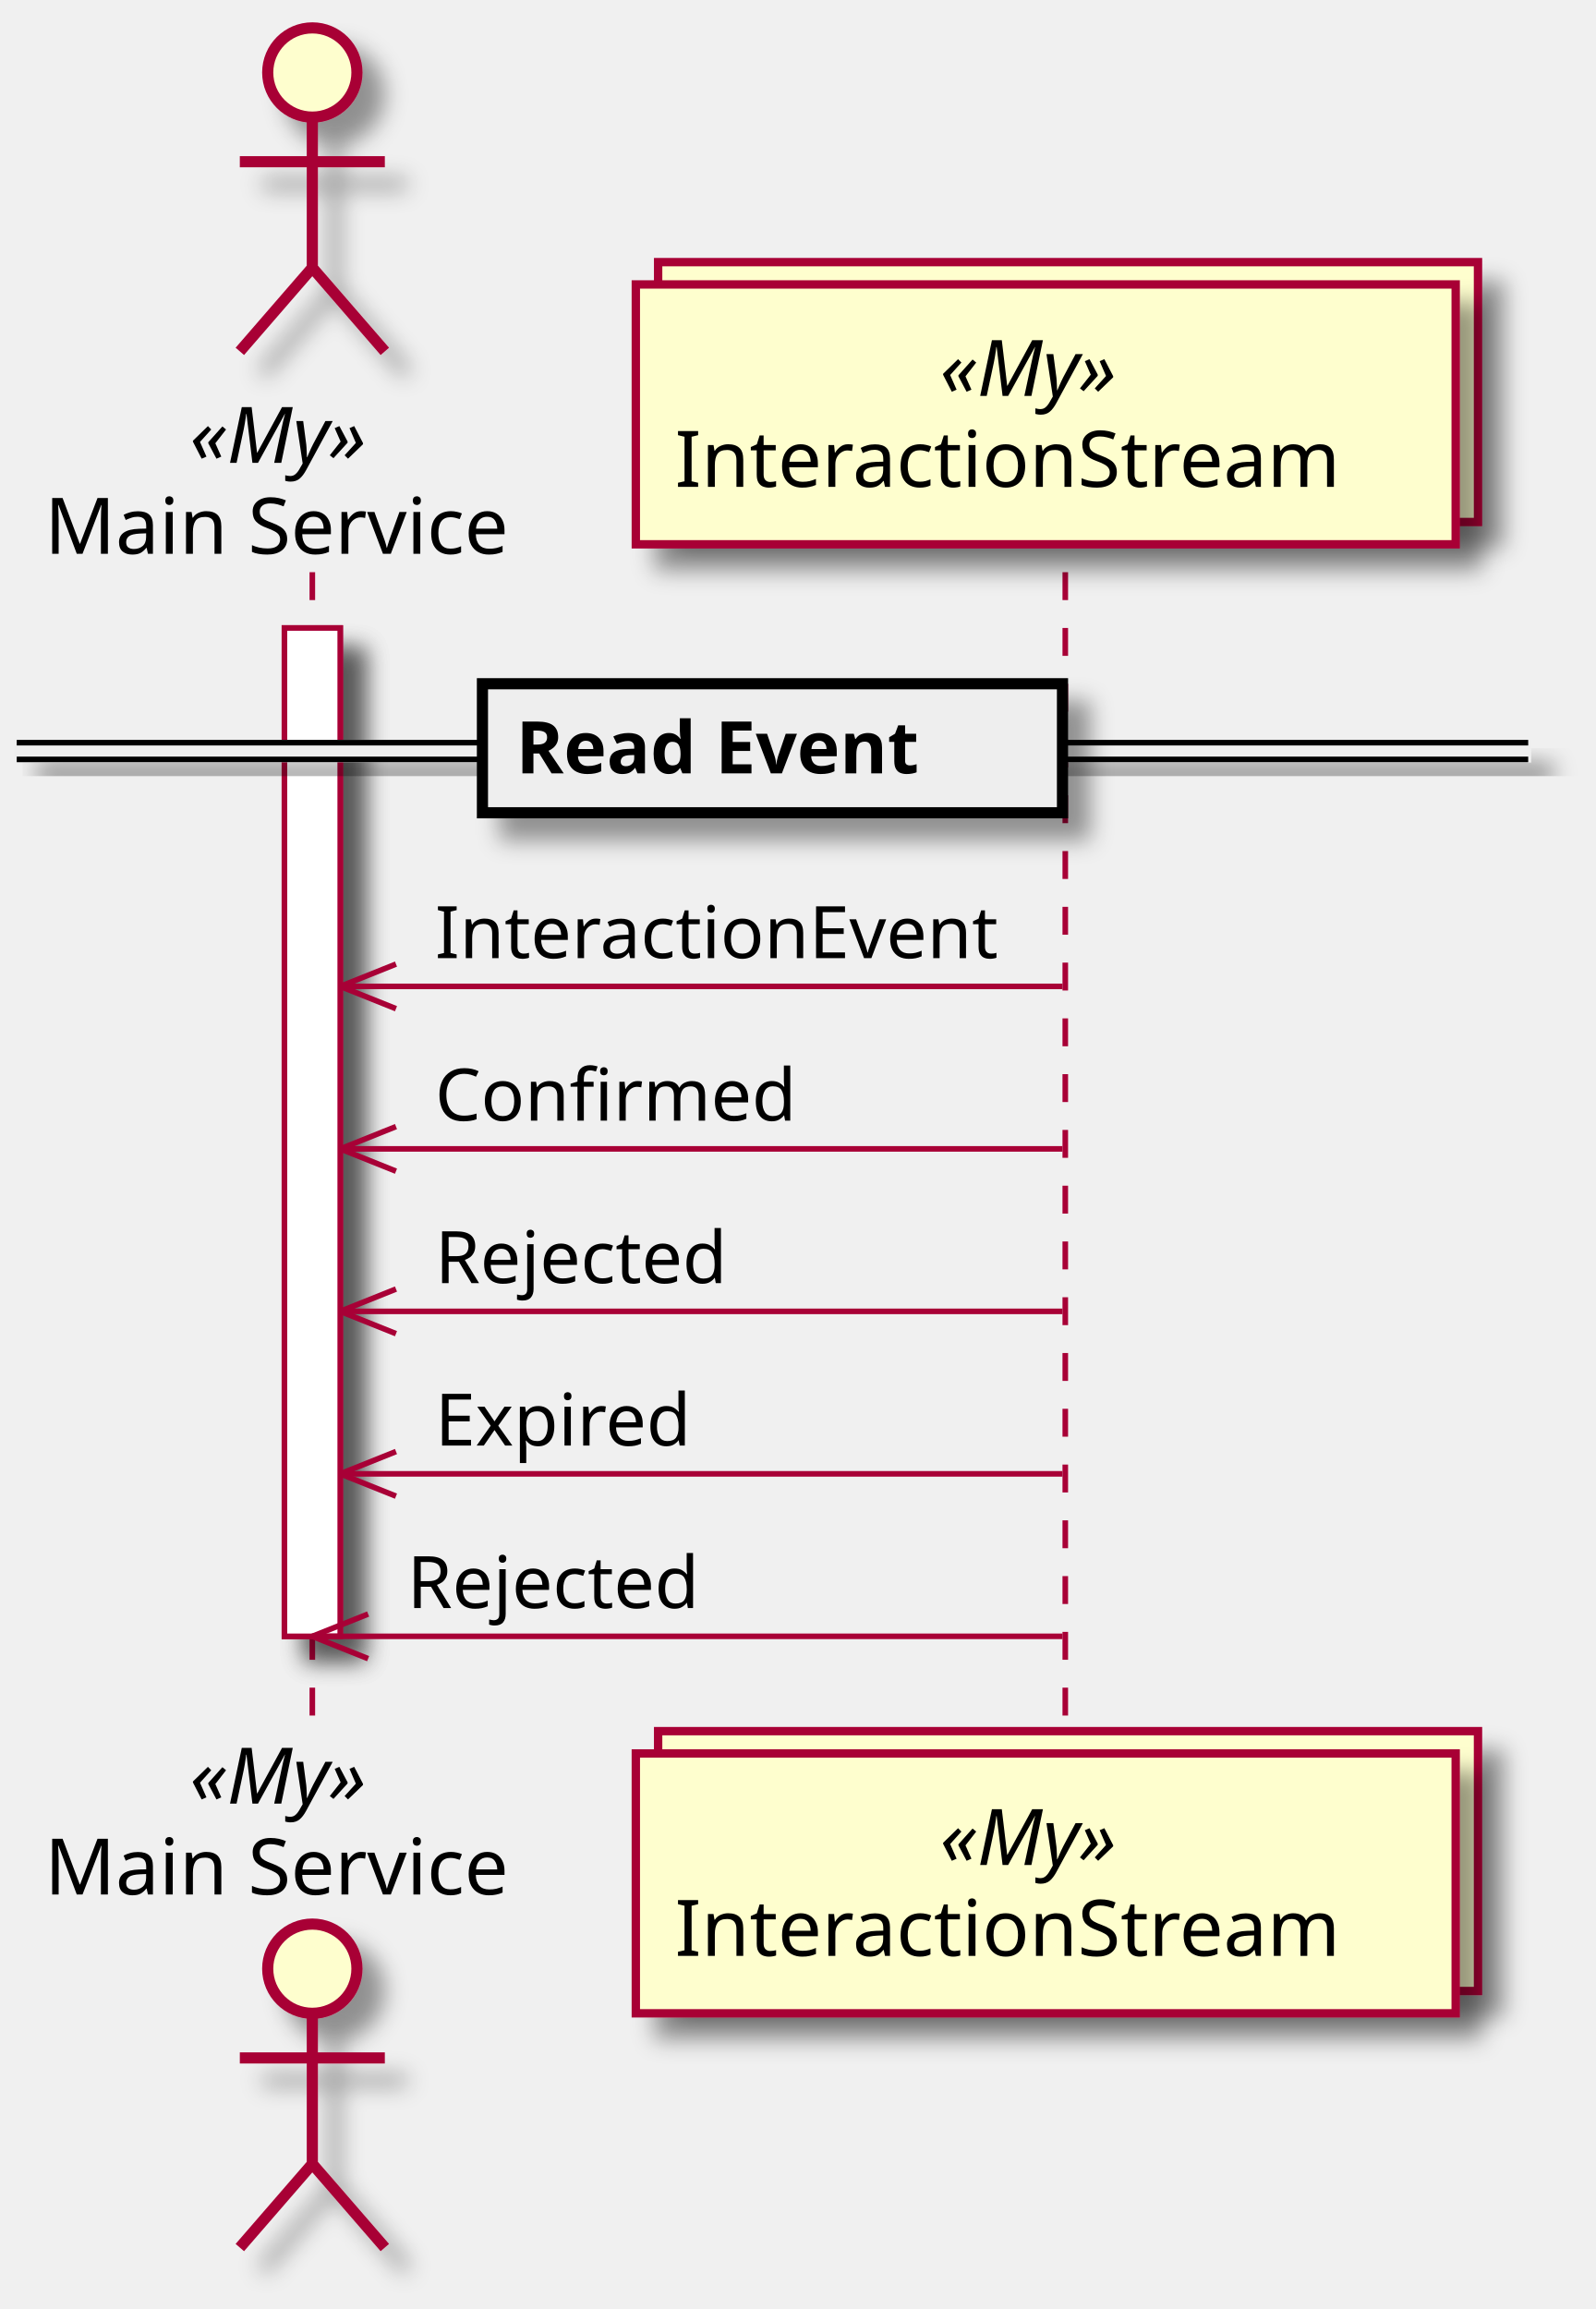
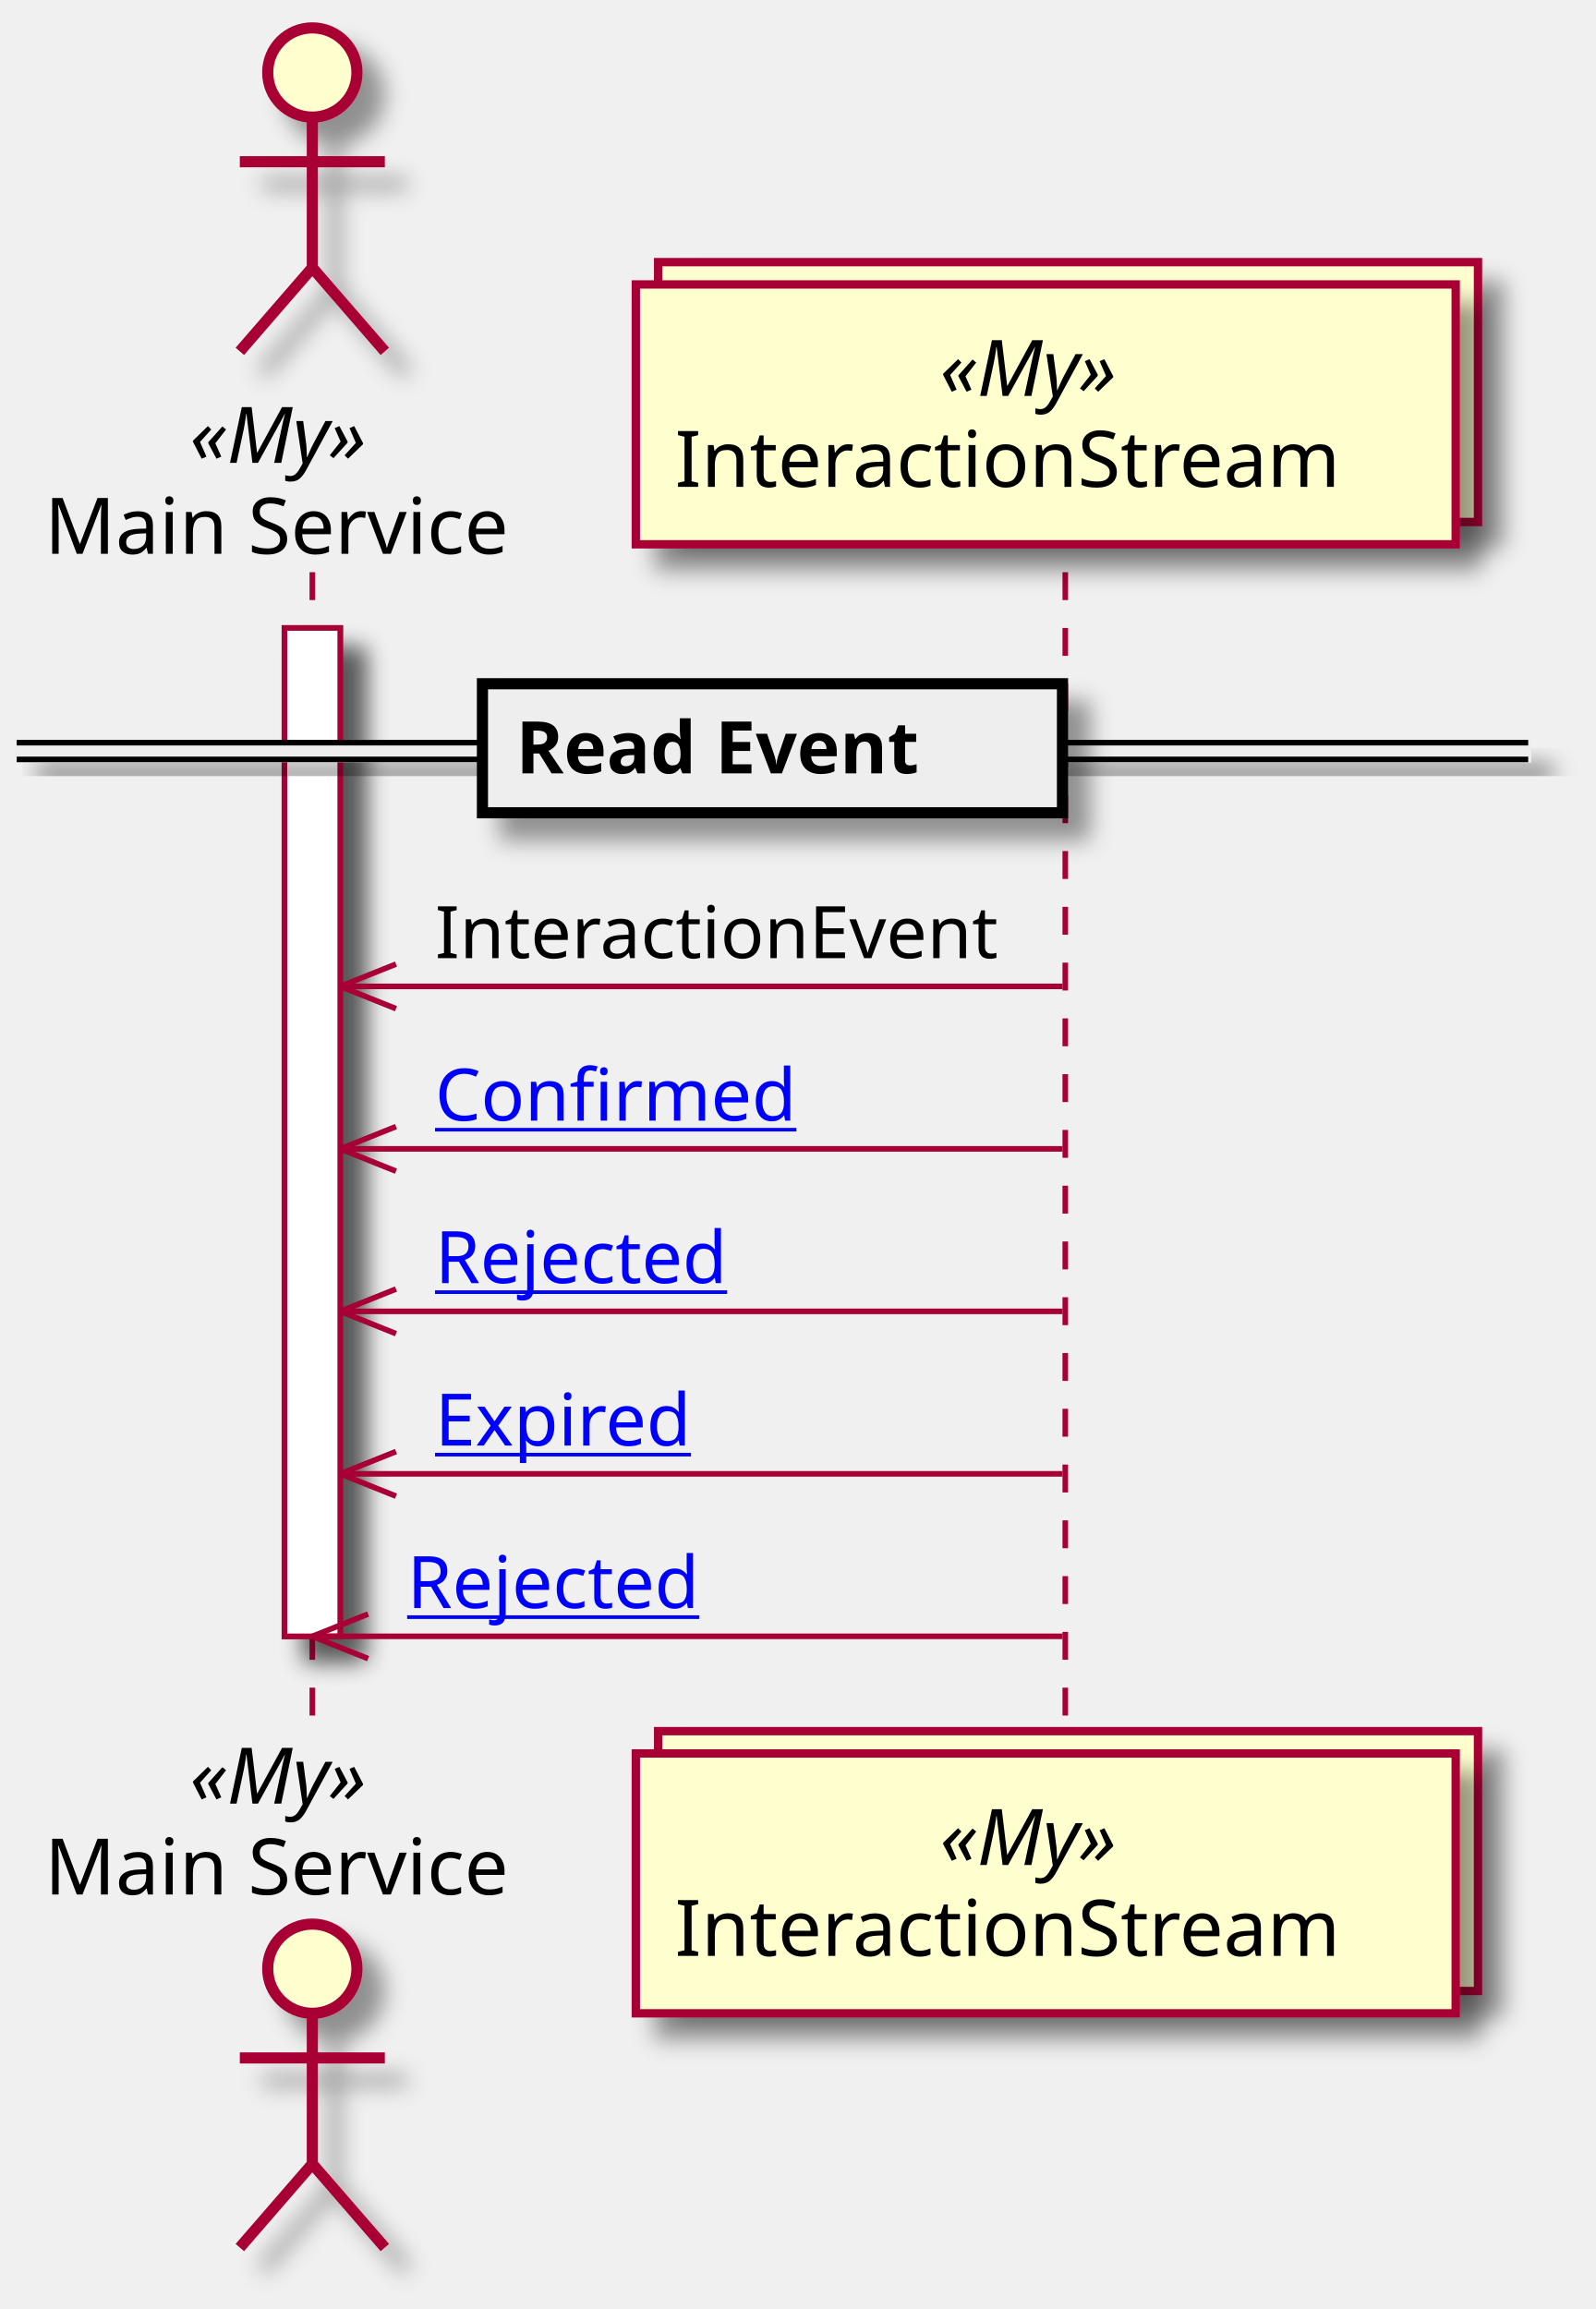
- <svg xmlns="http://www.w3.org/2000/svg" contentScriptType="application/ecmascript" contentStyleType="text/css" height="414px" preserveAspectRatio="none" style="width:286px;height:414px;" version="1.1" viewBox="0 0 286 414" width="286px" zoomAndPan="magnify">
+ <svg xmlns="http://www.w3.org/2000/svg" xmlns:xlink="http://www.w3.org/1999/xlink" contentScriptType="application/ecmascript" contentStyleType="text/css" height="414px" preserveAspectRatio="none" style="width:286px;height:414px;" version="1.1" viewBox="0 0 286 414" width="286px" zoomAndPan="magnify">
  <defs>
-     <filter height="300%" id="f17ftq3drhvqgr" width="300%" x="-1" y="-1">
+     <filter height="300%" id="fu8vnzlg8y7k5" width="300%" x="-1" y="-1">
      <feGaussianBlur result="blurOut" stdDeviation="2.0" />
      <feColorMatrix in="blurOut" result="blurOut2" type="matrix" values="0 0 0 0 0 0 0 0 0 0 0 0 0 0 0 0 0 0 .4 0" />
      <feOffset dx="4.0" dy="4.0" in="blurOut2" result="blurOut3" />
      <feBlend in="SourceGraphic" in2="blurOut3" mode="normal" />
    </filter>
  </defs>
  <g>
-     <rect fill="#FFFFFF" filter="url(#f17ftq3drhvqgr)" height="180.797" style="stroke: #A80036; stroke-width: 1.0;" width="10" x="51" y="112.594" />
+     <rect fill="#FFFFFF" filter="url(#fu8vnzlg8y7k5)" height="180.797" style="stroke: #A80036; stroke-width: 1.0;" width="10" x="51" y="112.594" />
    <line style="stroke: #A80036; stroke-width: 1.0; stroke-dasharray: 5.0,5.0;" x1="56" x2="56" y1="102.594" y2="311.391" />
    <line style="stroke: #A80036; stroke-width: 1.0; stroke-dasharray: 5.0,5.0;" x1="191" x2="191" y1="102.594" y2="311.391" />
    <text fill="#000000" font-family="sans-serif" font-size="14" font-style="italic" lengthAdjust="spacingAndGlyphs" textLength="38" x="34" y="82.995">«My»</text>
    <text fill="#000000" font-family="sans-serif" font-size="14" lengthAdjust="spacingAndGlyphs" textLength="90" x="8" y="99.292">Main Service</text>
-     <ellipse cx="56" cy="13" fill="#FEFECE" filter="url(#f17ftq3drhvqgr)" rx="8" ry="8" style="stroke: #A80036; stroke-width: 2.0;" />
-     <path d="M56,21 L56,48 M43,29 L69,29 M56,48 L43,63 M56,48 L69,63 " fill="none" filter="url(#f17ftq3drhvqgr)" style="stroke: #A80036; stroke-width: 2.0;" />
+     <ellipse cx="56" cy="13" fill="#FEFECE" filter="url(#fu8vnzlg8y7k5)" rx="8" ry="8" style="stroke: #A80036; stroke-width: 2.0;" />
+     <path d="M56,21 L56,48 M43,29 L69,29 M56,48 L43,63 M56,48 L69,63 " fill="none" filter="url(#fu8vnzlg8y7k5)" style="stroke: #A80036; stroke-width: 2.0;" />
    <text fill="#000000" font-family="sans-serif" font-size="14" font-style="italic" lengthAdjust="spacingAndGlyphs" textLength="38" x="34" y="323.386">«My»</text>
    <text fill="#000000" font-family="sans-serif" font-size="14" lengthAdjust="spacingAndGlyphs" textLength="90" x="8" y="339.683">Main Service</text>
-     <ellipse cx="56" cy="352.984" fill="#FEFECE" filter="url(#f17ftq3drhvqgr)" rx="8" ry="8" style="stroke: #A80036; stroke-width: 2.0;" />
-     <path d="M56,360.984 L56,387.984 M43,368.984 L69,368.984 M56,387.984 L43,402.984 M56,387.984 L69,402.984 " fill="none" filter="url(#f17ftq3drhvqgr)" style="stroke: #A80036; stroke-width: 2.0;" />
-     <rect fill="#FEFECE" filter="url(#f17ftq3drhvqgr)" height="46.594" style="stroke: #A80036; stroke-width: 1.5;" width="147" x="118" y="47" />
-     <rect fill="#FEFECE" filter="url(#f17ftq3drhvqgr)" height="46.594" style="stroke: #A80036; stroke-width: 1.5;" width="147" x="114" y="51" />
+     <ellipse cx="56" cy="352.984" fill="#FEFECE" filter="url(#fu8vnzlg8y7k5)" rx="8" ry="8" style="stroke: #A80036; stroke-width: 2.0;" />
+     <path d="M56,360.984 L56,387.984 M43,368.984 L69,368.984 M56,387.984 L43,402.984 M56,387.984 L69,402.984 " fill="none" filter="url(#fu8vnzlg8y7k5)" style="stroke: #A80036; stroke-width: 2.0;" />
+     <rect fill="#FEFECE" filter="url(#fu8vnzlg8y7k5)" height="46.594" style="stroke: #A80036; stroke-width: 1.5;" width="147" x="118" y="47" />
+     <rect fill="#FEFECE" filter="url(#fu8vnzlg8y7k5)" height="46.594" style="stroke: #A80036; stroke-width: 1.5;" width="147" x="114" y="51" />
    <text fill="#000000" font-family="sans-serif" font-size="14" font-style="italic" lengthAdjust="spacingAndGlyphs" textLength="38" x="168.5" y="70.995">«My»</text>
    <text fill="#000000" font-family="sans-serif" font-size="14" lengthAdjust="spacingAndGlyphs" textLength="133" x="121" y="87.292">InteractionStream</text>
-     <rect fill="#FEFECE" filter="url(#f17ftq3drhvqgr)" height="46.594" style="stroke: #A80036; stroke-width: 1.5;" width="147" x="118" y="310.391" />
-     <rect fill="#FEFECE" filter="url(#f17ftq3drhvqgr)" height="46.594" style="stroke: #A80036; stroke-width: 1.5;" width="147" x="114" y="314.391" />
+     <rect fill="#FEFECE" filter="url(#fu8vnzlg8y7k5)" height="46.594" style="stroke: #A80036; stroke-width: 1.5;" width="147" x="118" y="310.391" />
+     <rect fill="#FEFECE" filter="url(#fu8vnzlg8y7k5)" height="46.594" style="stroke: #A80036; stroke-width: 1.5;" width="147" x="114" y="314.391" />
    <text fill="#000000" font-family="sans-serif" font-size="14" font-style="italic" lengthAdjust="spacingAndGlyphs" textLength="38" x="168.5" y="334.386">«My»</text>
    <text fill="#000000" font-family="sans-serif" font-size="14" lengthAdjust="spacingAndGlyphs" textLength="133" x="121" y="350.683">InteractionStream</text>
-     <rect fill="#FFFFFF" filter="url(#f17ftq3drhvqgr)" height="180.797" style="stroke: #A80036; stroke-width: 1.0;" width="10" x="51" y="112.594" />
-     <rect fill="#EEEEEE" filter="url(#f17ftq3drhvqgr)" height="3" style="stroke: #EEEEEE; stroke-width: 1.0;" width="271" x="3" y="133.16" />
+     <rect fill="#FFFFFF" filter="url(#fu8vnzlg8y7k5)" height="180.797" style="stroke: #A80036; stroke-width: 1.0;" width="10" x="51" y="112.594" />
+     <rect fill="#EEEEEE" filter="url(#fu8vnzlg8y7k5)" height="3" style="stroke: #EEEEEE; stroke-width: 1.0;" width="271" x="3" y="133.16" />
    <line style="stroke: #000000; stroke-width: 1.0;" x1="3" x2="274" y1="133.16" y2="133.16" />
    <line style="stroke: #000000; stroke-width: 1.0;" x1="3" x2="274" y1="136.16" y2="136.16" />
-     <rect fill="#EEEEEE" filter="url(#f17ftq3drhvqgr)" height="23.133" style="stroke: #000000; stroke-width: 2.0;" width="104" x="86.5" y="122.594" />
+     <rect fill="#EEEEEE" filter="url(#fu8vnzlg8y7k5)" height="23.133" style="stroke: #000000; stroke-width: 2.0;" width="104" x="86.5" y="122.594" />
    <text fill="#000000" font-family="sans-serif" font-size="13" font-weight="bold" lengthAdjust="spacingAndGlyphs" textLength="85" x="92.5" y="138.661">Read Event</text>
    <line style="stroke: #A80036; stroke-width: 1.0;" x1="61" x2="71" y1="176.859" y2="172.859" />
    <line style="stroke: #A80036; stroke-width: 1.0;" x1="61" x2="71" y1="176.859" y2="180.859" />
    <line style="stroke: #A80036; stroke-width: 1.0;" x1="61" x2="190.5" y1="176.859" y2="176.859" />
    <text fill="#000000" font-family="sans-serif" font-size="13" lengthAdjust="spacingAndGlyphs" textLength="105" x="78" y="171.793">InteractionEvent</text>
    <line style="stroke: #A80036; stroke-width: 1.0;" x1="61" x2="71" y1="205.992" y2="201.992" />
    <line style="stroke: #A80036; stroke-width: 1.0;" x1="61" x2="71" y1="205.992" y2="209.992" />
    <line style="stroke: #A80036; stroke-width: 1.0;" x1="61" x2="190.5" y1="205.992" y2="205.992" />
-     <text fill="#000000" font-family="sans-serif" font-size="13" lengthAdjust="spacingAndGlyphs" textLength="67" x="78" y="200.926">Confirmed</text>
+     <a href="" target="_top" title="InteractionEvent.Confirmed" xlink:actuate="onRequest" xlink:href="" xlink:show="new" xlink:title="InteractionEvent.Confirmed" xlink:type="simple">
+       <text fill="#0000FF" font-family="sans-serif" font-size="13" lengthAdjust="spacingAndGlyphs" text-decoration="underline" textLength="67" x="78" y="200.926">Confirmed</text>
+     </a>
    <line style="stroke: #A80036; stroke-width: 1.0;" x1="61" x2="71" y1="235.125" y2="231.125" />
    <line style="stroke: #A80036; stroke-width: 1.0;" x1="61" x2="71" y1="235.125" y2="239.125" />
    <line style="stroke: #A80036; stroke-width: 1.0;" x1="61" x2="190.5" y1="235.125" y2="235.125" />
-     <text fill="#000000" font-family="sans-serif" font-size="13" lengthAdjust="spacingAndGlyphs" textLength="56" x="78" y="230.059">Rejected</text>
+     <a href="" target="_top" title="InteractionEvent.Rejected" xlink:actuate="onRequest" xlink:href="" xlink:show="new" xlink:title="InteractionEvent.Rejected" xlink:type="simple">
+       <text fill="#0000FF" font-family="sans-serif" font-size="13" lengthAdjust="spacingAndGlyphs" text-decoration="underline" textLength="56" x="78" y="230.059">Rejected</text>
+     </a>
    <line style="stroke: #A80036; stroke-width: 1.0;" x1="61" x2="71" y1="264.258" y2="260.258" />
    <line style="stroke: #A80036; stroke-width: 1.0;" x1="61" x2="71" y1="264.258" y2="268.258" />
    <line style="stroke: #A80036; stroke-width: 1.0;" x1="61" x2="190.5" y1="264.258" y2="264.258" />
-     <text fill="#000000" font-family="sans-serif" font-size="13" lengthAdjust="spacingAndGlyphs" textLength="48" x="78" y="259.192">Expired</text>
+     <a href="" target="_top" title="InteractionEvent.Rejected.Expired" xlink:actuate="onRequest" xlink:href="" xlink:show="new" xlink:title="InteractionEvent.Rejected.Expired" xlink:type="simple">
+       <text fill="#0000FF" font-family="sans-serif" font-size="13" lengthAdjust="spacingAndGlyphs" text-decoration="underline" textLength="48" x="78" y="259.192">Expired</text>
+     </a>
    <line style="stroke: #A80036; stroke-width: 1.0;" x1="56" x2="66" y1="293.391" y2="289.391" />
    <line style="stroke: #A80036; stroke-width: 1.0;" x1="56" x2="66" y1="293.391" y2="297.391" />
    <line style="stroke: #A80036; stroke-width: 1.0;" x1="56" x2="190.5" y1="293.391" y2="293.391" />
-     <text fill="#000000" font-family="sans-serif" font-size="13" lengthAdjust="spacingAndGlyphs" textLength="56" x="73" y="288.325">Rejected</text>
+     <a href="" target="_top" title="InteractionEvent.Rejected.Rejected" xlink:actuate="onRequest" xlink:href="" xlink:show="new" xlink:title="InteractionEvent.Rejected.Rejected" xlink:type="simple">
+       <text fill="#0000FF" font-family="sans-serif" font-size="13" lengthAdjust="spacingAndGlyphs" text-decoration="underline" textLength="56" x="73" y="288.325">Rejected</text>
+     </a>
  </g>
</svg>
